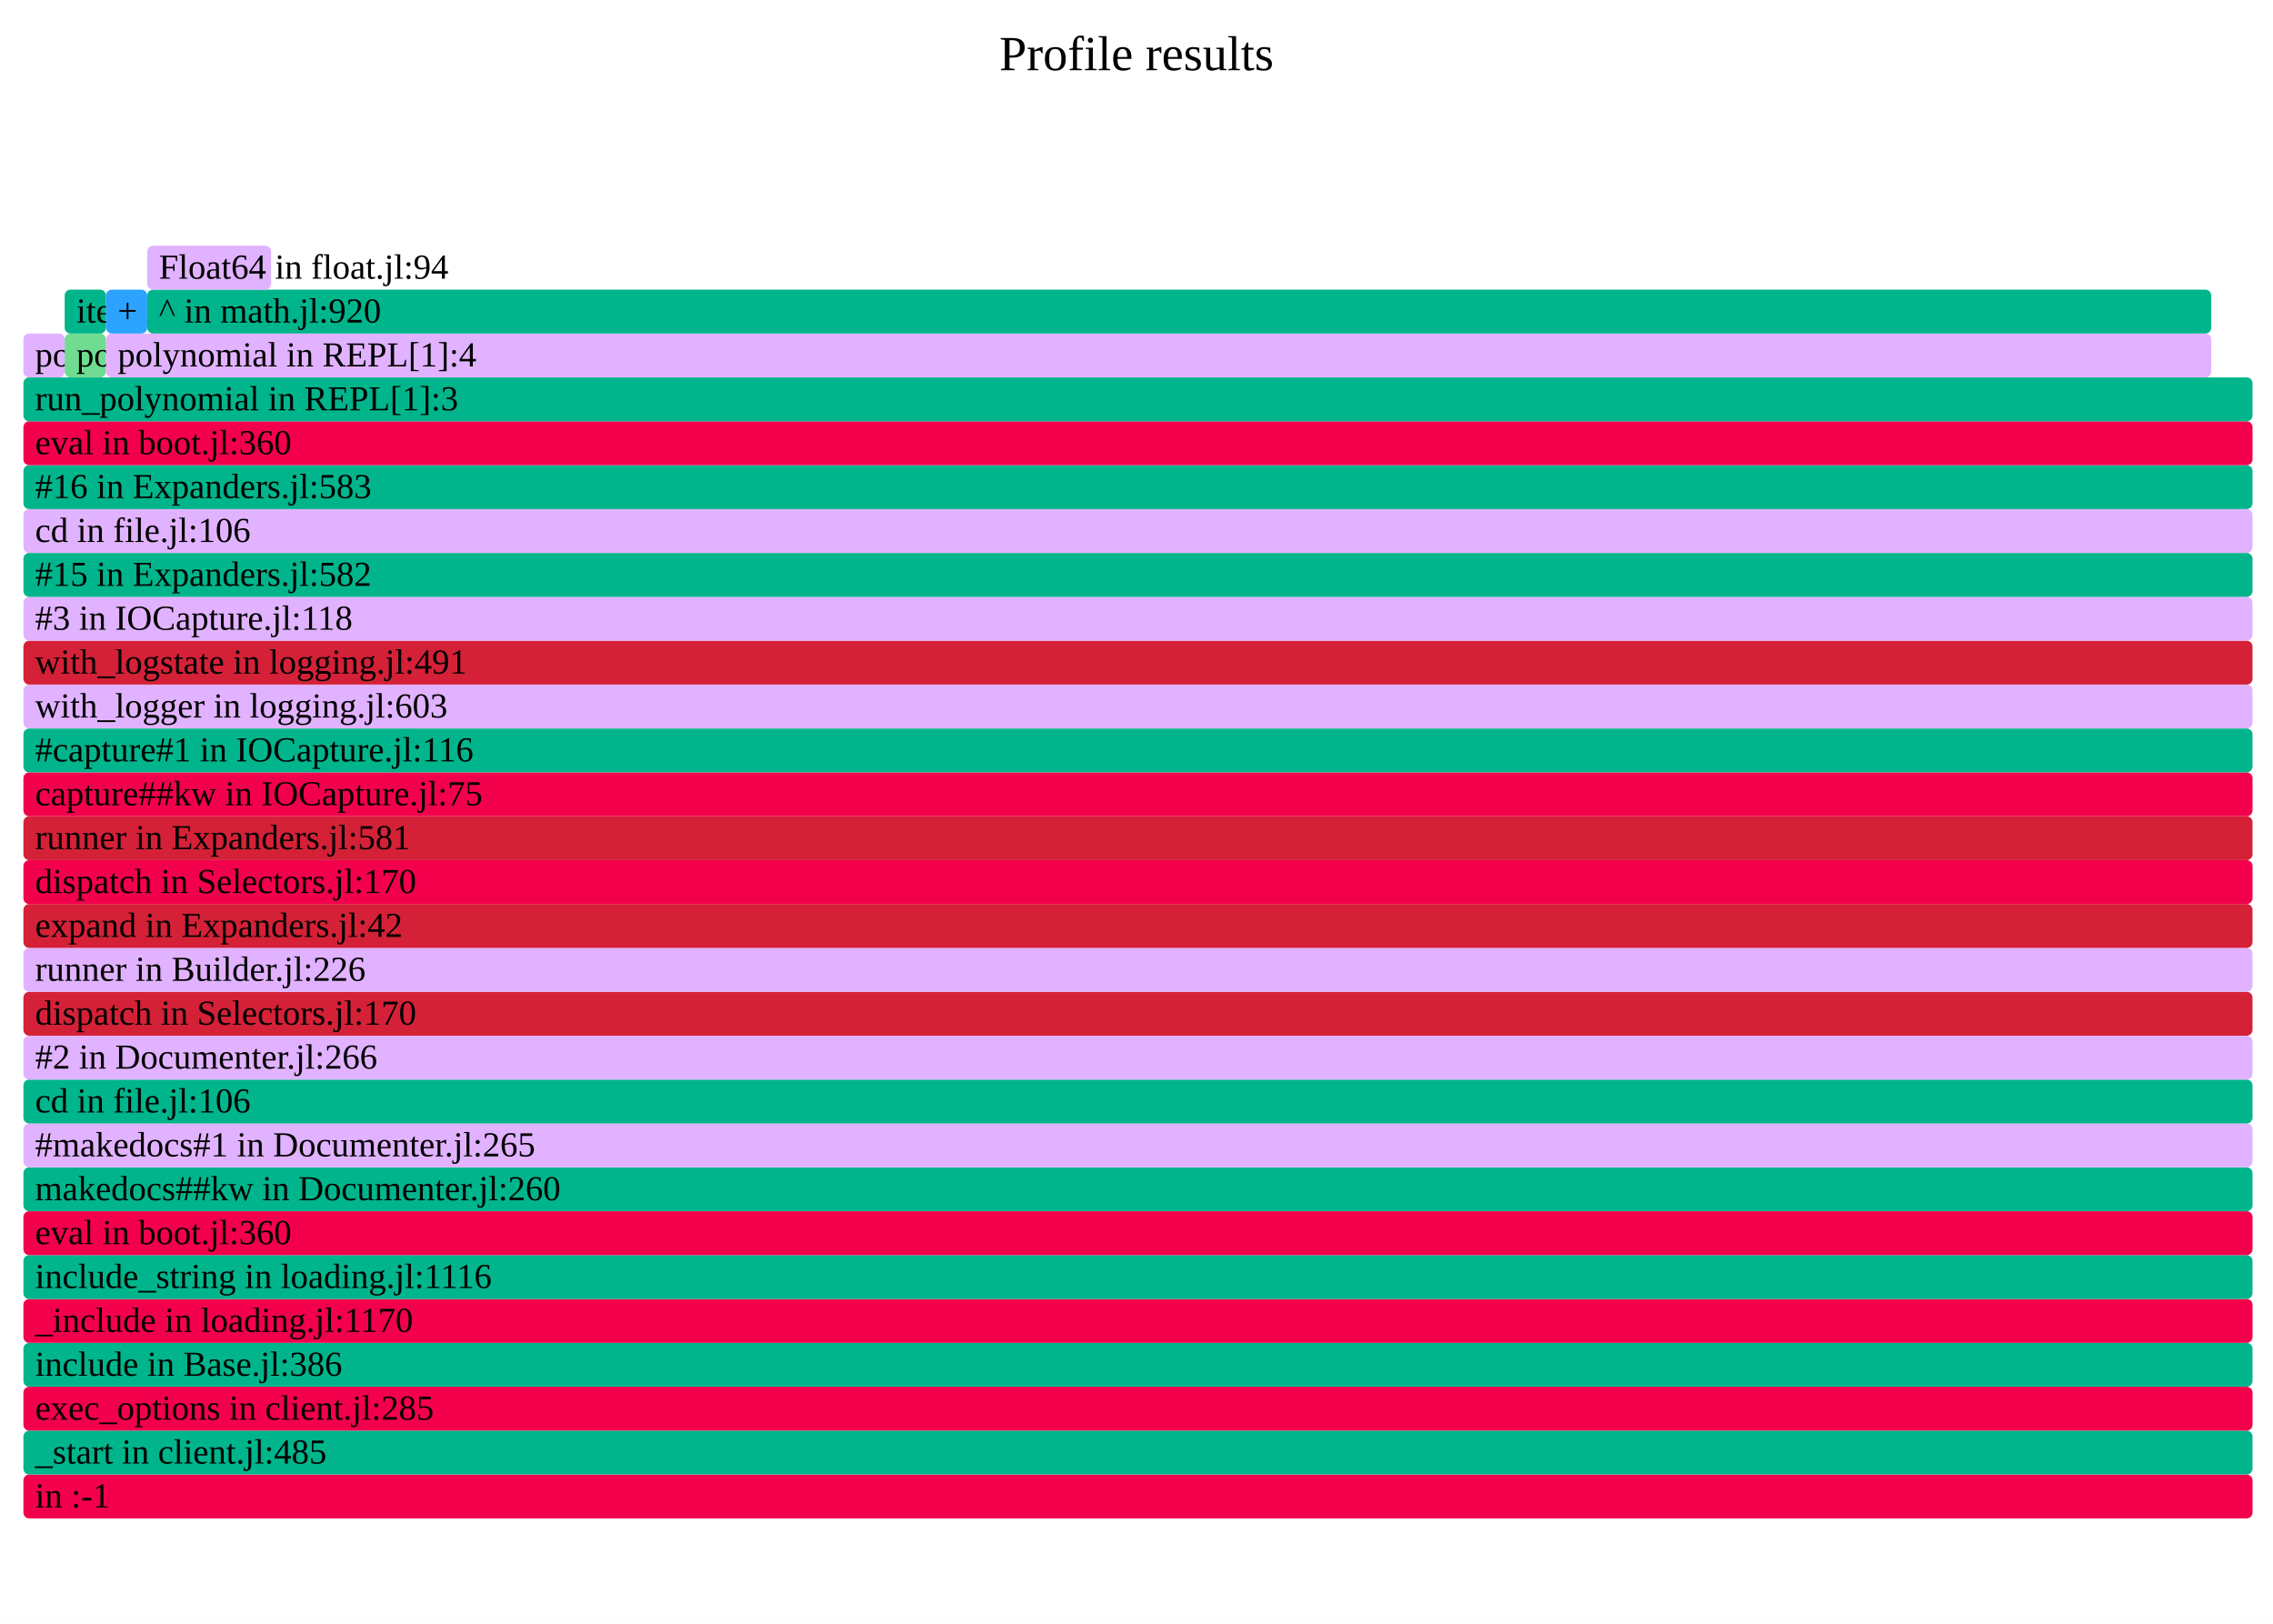
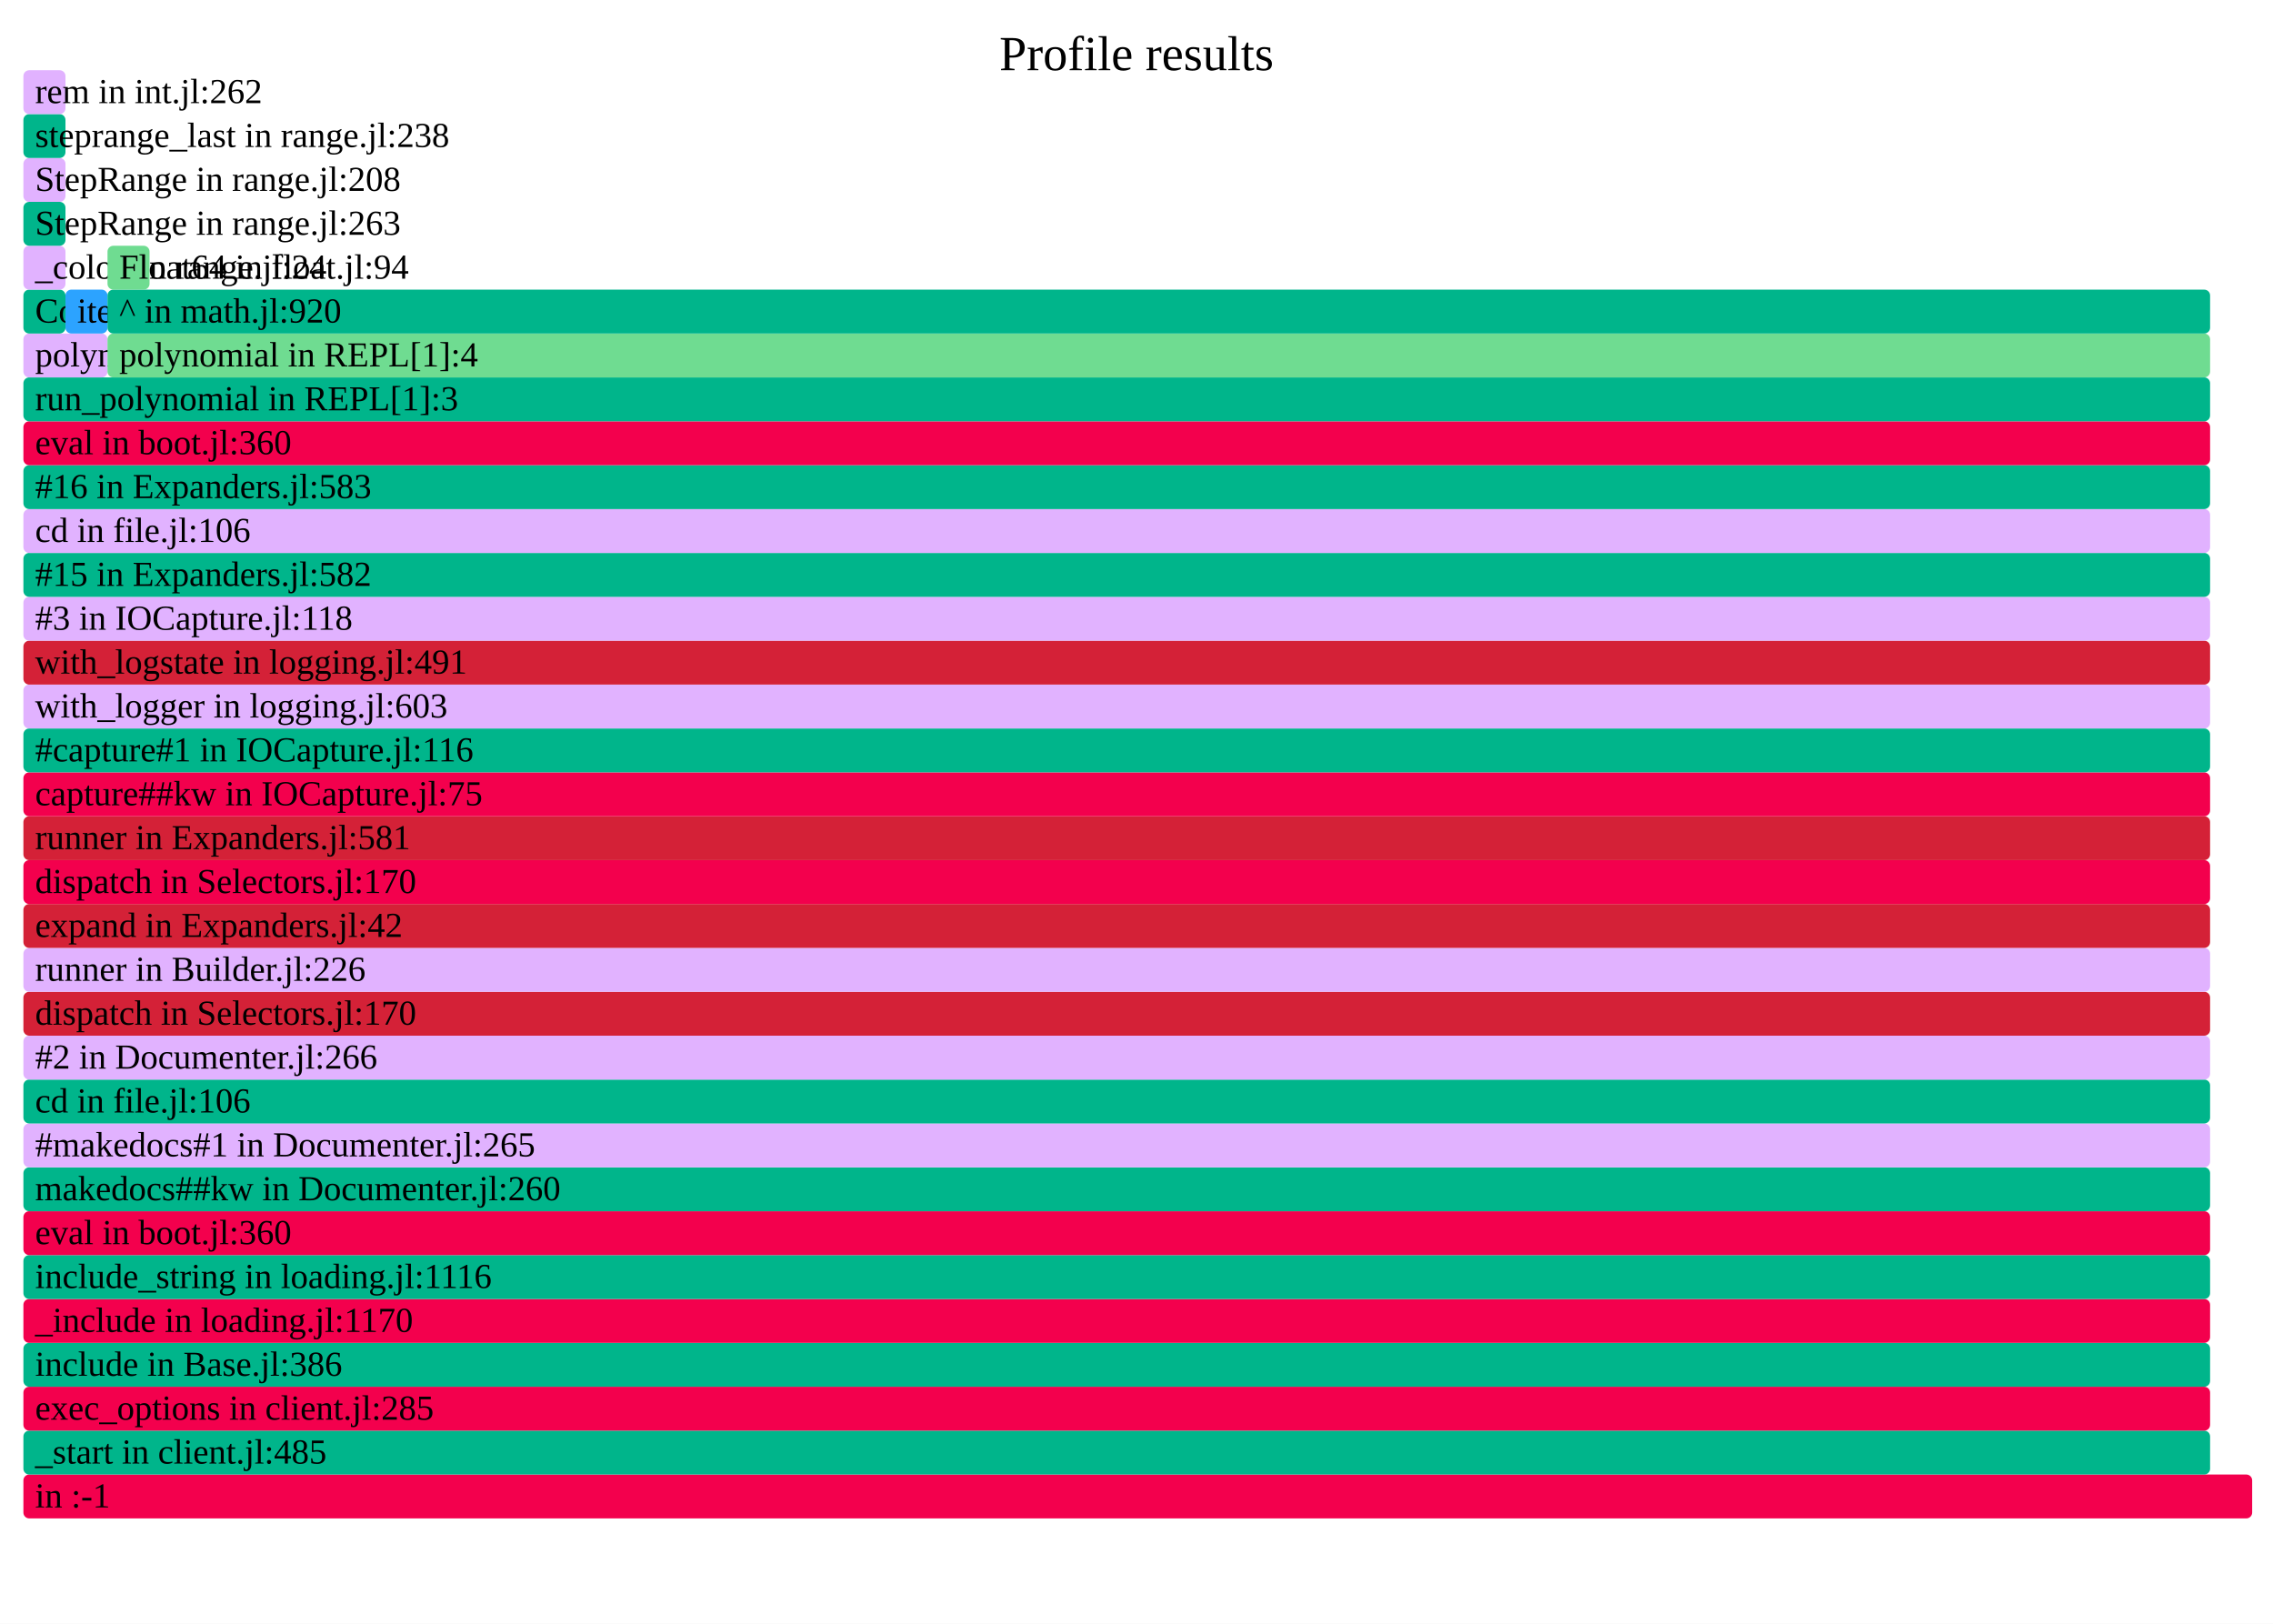
- <svg xmlns="http://www.w3.org/2000/svg" version="1.1" width="777" height="555" viewBox="0 0 777 555" id="fig-9081b9e10cbe4192950eddf6d4de7d82">
+ <svg xmlns="http://www.w3.org/2000/svg" version="1.1" width="777" height="555" viewBox="0 0 777 555" id="fig-1612793be6c94bfd9cddf9eb12d4657e">
  <defs>
-     <clipPath id="fig-9081b9e10cbe4192950eddf6d4de7d82-clip">
+     <clipPath id="fig-1612793be6c94bfd9cddf9eb12d4657e-clip">
      <rect x="0" y="0" width="777" height="555" />
    </clipPath>
  </defs>
  <style type="text/css">
-     #fig-9081b9e10cbe4192950eddf6d4de7d82 text {
+     #fig-1612793be6c94bfd9cddf9eb12d4657e text {
        pointer-events: none;
        font-family: inherit;
        font-size: 12px;
        fill: #000000;
    }
-     text#fig-9081b9e10cbe4192950eddf6d4de7d82-caption {
+     text#fig-1612793be6c94bfd9cddf9eb12d4657e-caption {
        font-size: 16.8px;
        fill: #000000;
        text-anchor: middle;
    }
-     #fig-9081b9e10cbe4192950eddf6d4de7d82-bg {
+     #fig-1612793be6c94bfd9cddf9eb12d4657e-bg {
        fill: #FFFFFF;
    }
-     #fig-9081b9e10cbe4192950eddf6d4de7d82-viewport rect, #fig-9081b9e10cbe4192950eddf6d4de7d82-viewport path {
+     #fig-1612793be6c94bfd9cddf9eb12d4657e-viewport rect, #fig-1612793be6c94bfd9cddf9eb12d4657e-viewport path {
        vector-effect: non-scaling-stroke;
        fill-opacity: 1;
    }
-     #fig-9081b9e10cbe4192950eddf6d4de7d82-viewport text {
+     #fig-1612793be6c94bfd9cddf9eb12d4657e-viewport text {
        stroke: #000000;
        stroke-width: 0;
        stroke-opacity: 0.35;
    }
-     #fig-9081b9e10cbe4192950eddf6d4de7d82-viewport rect:hover, #fig-9081b9e10cbe4192950eddf6d4de7d82-viewport path:hover {
+     #fig-1612793be6c94bfd9cddf9eb12d4657e-viewport rect:hover, #fig-1612793be6c94bfd9cddf9eb12d4657e-viewport path:hover {
        fill-opacity: 0.75;
        stroke: #000000;
        stroke-width: 0.5;
    }
-     #fig-9081b9e10cbe4192950eddf6d4de7d82-viewport + rect {
+     #fig-1612793be6c94bfd9cddf9eb12d4657e-viewport + rect {
        fill: #FFFFFF;
        opacity: 0.8;
    }
-     text#fig-9081b9e10cbe4192950eddf6d4de7d82-details{
+     text#fig-1612793be6c94bfd9cddf9eb12d4657e-details{
        fill: #000000;
    }
</style>
-   <g id="fig-9081b9e10cbe4192950eddf6d4de7d82-frame" clip-path="url(#fig-9081b9e10cbe4192950eddf6d4de7d82-clip)">
-     <rect id="fig-9081b9e10cbe4192950eddf6d4de7d82-bg" x="0" y="0" width="777" height="555" />
-     <text id="fig-9081b9e10cbe4192950eddf6d4de7d82-caption" x="388.5" y="24">Profile results</text>
-     <g id="fig-9081b9e10cbe4192950eddf6d4de7d82-viewport" transform="scale(1)">
-       <rect x="8" y="504" width="762" height="15" rx="2" fill="#F3004D" data-dinfo="" />
+   <g id="fig-1612793be6c94bfd9cddf9eb12d4657e-frame" clip-path="url(#fig-1612793be6c94bfd9cddf9eb12d4657e-clip)">
+     <rect id="fig-1612793be6c94bfd9cddf9eb12d4657e-bg" x="0" y="0" width="777" height="555" />
+     <text id="fig-1612793be6c94bfd9cddf9eb12d4657e-caption" x="388.5" y="24">Profile results</text>
+     <g id="fig-1612793be6c94bfd9cddf9eb12d4657e-viewport" transform="scale(1)">
+       <rect x="8" y="504" width="761.88" height="15" rx="2" fill="#F3004D" data-dinfo="" />
      <text x="8" dx="4" y="515.25"> in :-1</text>
-       <rect x="8" y="489" width="762" height="15" rx="2" fill="#00B58B" data-dinfo="./" />
+       <rect x="8" y="489" width="747.5" height="15" rx="2" fill="#00B58B" data-dinfo="./" />
      <text x="8" dx="4" y="500.25">_start in client.jl:485</text>
-       <rect x="8" y="474" width="762" height="15" rx="2" fill="#F3004D" data-dinfo="./" />
+       <rect x="8" y="474" width="747.5" height="15" rx="2" fill="#F3004D" data-dinfo="./" />
      <text x="8" dx="4" y="485.25">exec_options in client.jl:285</text>
-       <rect x="8" y="459" width="762" height="15" rx="2" fill="#00B58B" data-dinfo="./" />
+       <rect x="8" y="459" width="747.5" height="15" rx="2" fill="#00B58B" data-dinfo="./" />
      <text x="8" dx="4" y="470.25">include in Base.jl:386</text>
-       <rect x="8" y="444" width="762" height="15" rx="2" fill="#F3004D" data-dinfo="./" />
+       <rect x="8" y="444" width="747.5" height="15" rx="2" fill="#F3004D" data-dinfo="./" />
      <text x="8" dx="4" y="455.25">_include in loading.jl:1170</text>
-       <rect x="8" y="429" width="762" height="15" rx="2" fill="#00B58B" data-dinfo="./" />
+       <rect x="8" y="429" width="747.5" height="15" rx="2" fill="#00B58B" data-dinfo="./" />
      <text x="8" dx="4" y="440.25">include_string in loading.jl:1116</text>
-       <rect x="8" y="414" width="762" height="15" rx="2" fill="#F3004D" data-dinfo="./" />
+       <rect x="8" y="414" width="747.5" height="15" rx="2" fill="#F3004D" data-dinfo="./" />
      <text x="8" dx="4" y="425.25">eval in boot.jl:360</text>
-       <rect x="8" y="399" width="762" height="15" rx="2" fill="#00B58B" data-dinfo="/home/runner/.julia/packages/Documenter/qdbx6/src/" />
+       <rect x="8" y="399" width="747.5" height="15" rx="2" fill="#00B58B" data-dinfo="/home/runner/.julia/packages/Documenter/qdbx6/src/" />
      <text x="8" dx="4" y="410.25">makedocs##kw in Documenter.jl:260</text>
-       <rect x="8" y="384" width="762" height="15" rx="2" fill="#E1B2FF" data-dinfo="/home/runner/.julia/packages/Documenter/qdbx6/src/" />
+       <rect x="8" y="384" width="747.5" height="15" rx="2" fill="#E1B2FF" data-dinfo="/home/runner/.julia/packages/Documenter/qdbx6/src/" />
      <text x="8" dx="4" y="395.25">#makedocs#1 in Documenter.jl:265</text>
-       <rect x="8" y="369" width="762" height="15" rx="2" fill="#00B58B" data-dinfo="./" />
+       <rect x="8" y="369" width="747.5" height="15" rx="2" fill="#00B58B" data-dinfo="./" />
      <text x="8" dx="4" y="380.25">cd in file.jl:106</text>
-       <rect x="8" y="354" width="762" height="15" rx="2" fill="#E1B2FF" data-dinfo="/home/runner/.julia/packages/Documenter/qdbx6/src/" />
+       <rect x="8" y="354" width="747.5" height="15" rx="2" fill="#E1B2FF" data-dinfo="/home/runner/.julia/packages/Documenter/qdbx6/src/" />
      <text x="8" dx="4" y="365.25">#2 in Documenter.jl:266</text>
-       <rect x="8" y="339" width="762" height="15" rx="2" fill="#D42137" data-dinfo="/home/runner/.julia/packages/Documenter/qdbx6/src/Utilities/" />
+       <rect x="8" y="339" width="747.5" height="15" rx="2" fill="#D42137" data-dinfo="/home/runner/.julia/packages/Documenter/qdbx6/src/Utilities/" />
      <text x="8" dx="4" y="350.25">dispatch in Selectors.jl:170</text>
-       <rect x="8" y="324" width="762" height="15" rx="2" fill="#E1B2FF" data-dinfo="/home/runner/.julia/packages/Documenter/qdbx6/src/" />
+       <rect x="8" y="324" width="747.5" height="15" rx="2" fill="#E1B2FF" data-dinfo="/home/runner/.julia/packages/Documenter/qdbx6/src/" />
      <text x="8" dx="4" y="335.25">runner in Builder.jl:226</text>
-       <rect x="8" y="309" width="762" height="15" rx="2" fill="#D42137" data-dinfo="/home/runner/.julia/packages/Documenter/qdbx6/src/" />
+       <rect x="8" y="309" width="747.5" height="15" rx="2" fill="#D42137" data-dinfo="/home/runner/.julia/packages/Documenter/qdbx6/src/" />
      <text x="8" dx="4" y="320.25">expand in Expanders.jl:42</text>
-       <rect x="8" y="294" width="762" height="15" rx="2" fill="#F3004D" data-dinfo="/home/runner/.julia/packages/Documenter/qdbx6/src/Utilities/" />
+       <rect x="8" y="294" width="747.5" height="15" rx="2" fill="#F3004D" data-dinfo="/home/runner/.julia/packages/Documenter/qdbx6/src/Utilities/" />
      <text x="8" dx="4" y="305.25">dispatch in Selectors.jl:170</text>
-       <rect x="8" y="279" width="762" height="15" rx="2" fill="#D42137" data-dinfo="/home/runner/.julia/packages/Documenter/qdbx6/src/" />
+       <rect x="8" y="279" width="747.5" height="15" rx="2" fill="#D42137" data-dinfo="/home/runner/.julia/packages/Documenter/qdbx6/src/" />
      <text x="8" dx="4" y="290.25">runner in Expanders.jl:581</text>
-       <rect x="8" y="264" width="762" height="15" rx="2" fill="#F3004D" data-dinfo="/home/runner/.julia/packages/IOCapture/sXY71/src/" />
+       <rect x="8" y="264" width="747.5" height="15" rx="2" fill="#F3004D" data-dinfo="/home/runner/.julia/packages/IOCapture/sXY71/src/" />
      <text x="8" dx="4" y="275.25">capture##kw in IOCapture.jl:75</text>
-       <rect x="8" y="249" width="762" height="15" rx="2" fill="#00B58B" data-dinfo="/home/runner/.julia/packages/IOCapture/sXY71/src/" />
+       <rect x="8" y="249" width="747.5" height="15" rx="2" fill="#00B58B" data-dinfo="/home/runner/.julia/packages/IOCapture/sXY71/src/" />
      <text x="8" dx="4" y="260.25">#capture#1 in IOCapture.jl:116</text>
-       <rect x="8" y="234" width="762" height="15" rx="2" fill="#E1B2FF" data-dinfo="./" />
+       <rect x="8" y="234" width="747.5" height="15" rx="2" fill="#E1B2FF" data-dinfo="./" />
      <text x="8" dx="4" y="245.25">with_logger in logging.jl:603</text>
-       <rect x="8" y="219" width="762" height="15" rx="2" fill="#D42137" data-dinfo="./" />
+       <rect x="8" y="219" width="747.5" height="15" rx="2" fill="#D42137" data-dinfo="./" />
      <text x="8" dx="4" y="230.25">with_logstate in logging.jl:491</text>
-       <rect x="8" y="204" width="762" height="15" rx="2" fill="#E1B2FF" data-dinfo="/home/runner/.julia/packages/IOCapture/sXY71/src/" />
+       <rect x="8" y="204" width="747.5" height="15" rx="2" fill="#E1B2FF" data-dinfo="/home/runner/.julia/packages/IOCapture/sXY71/src/" />
      <text x="8" dx="4" y="215.25">#3 in IOCapture.jl:118</text>
-       <rect x="8" y="189" width="762" height="15" rx="2" fill="#00B58B" data-dinfo="/home/runner/.julia/packages/Documenter/qdbx6/src/" />
+       <rect x="8" y="189" width="747.5" height="15" rx="2" fill="#00B58B" data-dinfo="/home/runner/.julia/packages/Documenter/qdbx6/src/" />
      <text x="8" dx="4" y="200.25">#15 in Expanders.jl:582</text>
-       <rect x="8" y="174" width="762" height="15" rx="2" fill="#E1B2FF" data-dinfo="./" />
+       <rect x="8" y="174" width="747.5" height="15" rx="2" fill="#E1B2FF" data-dinfo="./" />
      <text x="8" dx="4" y="185.25">cd in file.jl:106</text>
-       <rect x="8" y="159" width="762" height="15" rx="2" fill="#00B58B" data-dinfo="/home/runner/.julia/packages/Documenter/qdbx6/src/" />
+       <rect x="8" y="159" width="747.5" height="15" rx="2" fill="#00B58B" data-dinfo="/home/runner/.julia/packages/Documenter/qdbx6/src/" />
      <text x="8" dx="4" y="170.25">#16 in Expanders.jl:583</text>
-       <rect x="8" y="144" width="762" height="15" rx="2" fill="#F3004D" data-dinfo="./" />
+       <rect x="8" y="144" width="747.5" height="15" rx="2" fill="#F3004D" data-dinfo="./" />
      <text x="8" dx="4" y="155.25">eval in boot.jl:360</text>
-       <rect x="8" y="129" width="762" height="15" rx="2" fill="#00B58B" data-dinfo="./" />
+       <rect x="8" y="129" width="747.5" height="15" rx="2" fill="#00B58B" data-dinfo="./" />
      <text x="8" dx="4" y="140.25">run_polynomial in REPL[1]:3</text>
-       <rect x="8" y="114" width="14.11" height="15" rx="2" fill="#E1B2FF" data-dinfo="./" />
-       <text x="8" dx="4" y="125.25">polynomial in REPL[1]:0</text>
-       <rect x="22.11" y="114" width="14.11" height="15" rx="2" fill="#6FDC91" data-dinfo="./" />
-       <text x="22.11" dx="4" y="125.25">polynomial in REPL[1]:3</text>
-       <rect x="22.11" y="99" width="14.11" height="15" rx="2" fill="#00B58B" data-dinfo="./" />
-       <text x="22.11" dx="4" y="110.25">iterate in range.jl:670</text>
-       <rect x="36.22" y="114" width="719.67" height="15" rx="2" fill="#E1B2FF" data-dinfo="./" />
-       <text x="36.22" dx="4" y="125.25">polynomial in REPL[1]:4</text>
-       <rect x="36.22" y="99" width="14.11" height="15" rx="2" fill="#2CA3FF" data-dinfo="./" />
-       <text x="36.22" dx="4" y="110.25">+ in float.jl:326</text>
-       <rect x="50.33" y="99" width="705.56" height="15" rx="2" fill="#00B58B" data-dinfo="./" />
-       <text x="50.33" dx="4" y="110.25">^ in math.jl:920</text>
-       <rect x="50.33" y="84" width="42.34" height="15" rx="2" fill="#E1B2FF" data-dinfo="./" />
-       <text x="50.33" dx="4" y="95.25">Float64 in float.jl:94</text>
+       <rect x="8" y="114" width="28.75" height="15" rx="2" fill="#E1B2FF" data-dinfo="./" />
+       <text x="8" dx="4" y="125.25">polynomial in REPL[1]:3</text>
+       <rect x="8" y="99" width="14.38" height="15" rx="2" fill="#00B58B" data-dinfo="./" />
+       <text x="8" dx="4" y="110.25">Colon in range.jl:22</text>
+       <rect x="8" y="84" width="14.38" height="15" rx="2" fill="#E1B2FF" data-dinfo="./" />
+       <text x="8" dx="4" y="95.25">_colon in range.jl:24</text>
+       <rect x="8" y="69" width="14.38" height="15" rx="2" fill="#00B58B" data-dinfo="./" />
+       <text x="8" dx="4" y="80.25">StepRange in range.jl:263</text>
+       <rect x="8" y="54" width="14.38" height="15" rx="2" fill="#E1B2FF" data-dinfo="./" />
+       <text x="8" dx="4" y="65.25">StepRange in range.jl:208</text>
+       <rect x="8" y="39" width="14.38" height="15" rx="2" fill="#00B58B" data-dinfo="./" />
+       <text x="8" dx="4" y="50.25">steprange_last in range.jl:238</text>
+       <rect x="8" y="24" width="14.38" height="15" rx="2" fill="#E1B2FF" data-dinfo="./" />
+       <text x="8" dx="4" y="35.25">rem in int.jl:262</text>
+       <rect x="22.38" y="99" width="14.37" height="15" rx="2" fill="#2CA3FF" data-dinfo="./" />
+       <text x="22.38" dx="4" y="110.25">iterate in range.jl:670</text>
+       <rect x="36.75" y="114" width="718.75" height="15" rx="2" fill="#6FDC91" data-dinfo="./" />
+       <text x="36.75" dx="4" y="125.25">polynomial in REPL[1]:4</text>
+       <rect x="36.75" y="99" width="718.75" height="15" rx="2" fill="#00B58B" data-dinfo="./" />
+       <text x="36.75" dx="4" y="110.25">^ in math.jl:920</text>
+       <rect x="36.75" y="84" width="14.37" height="15" rx="2" fill="#6FDC91" data-dinfo="./" />
+       <text x="36.75" dx="4" y="95.25">Float64 in float.jl:94</text>
    </g>
  </g>
</svg>
